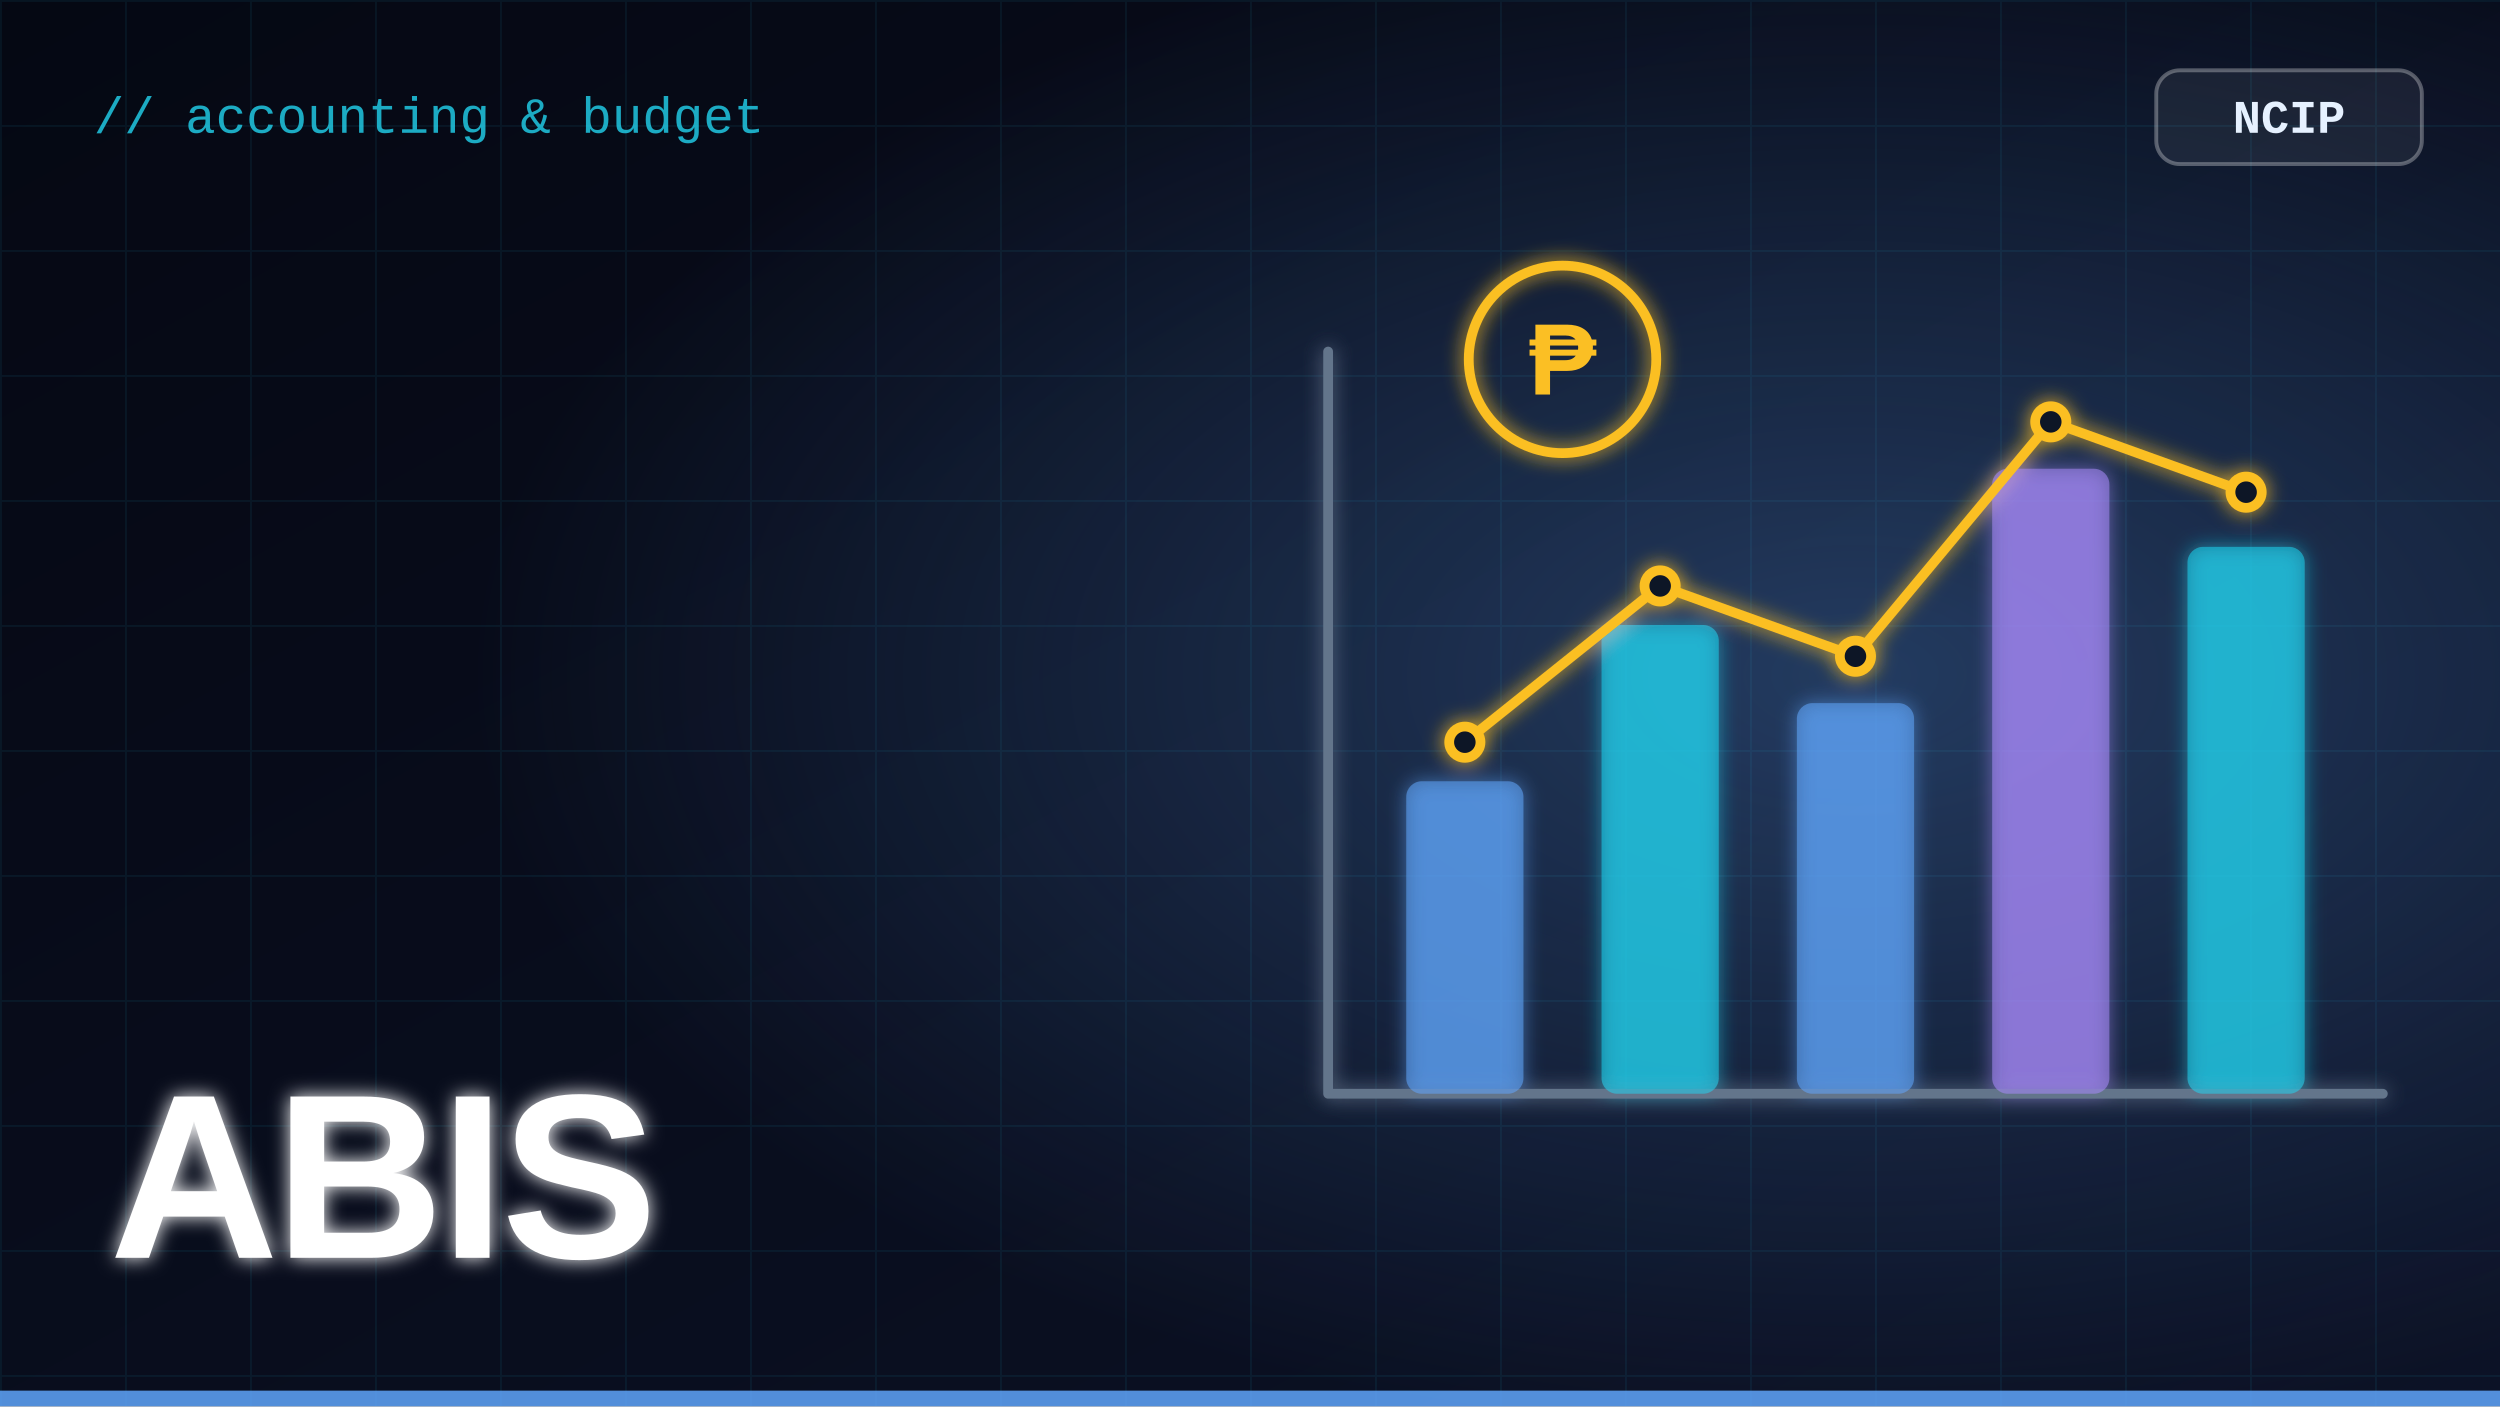
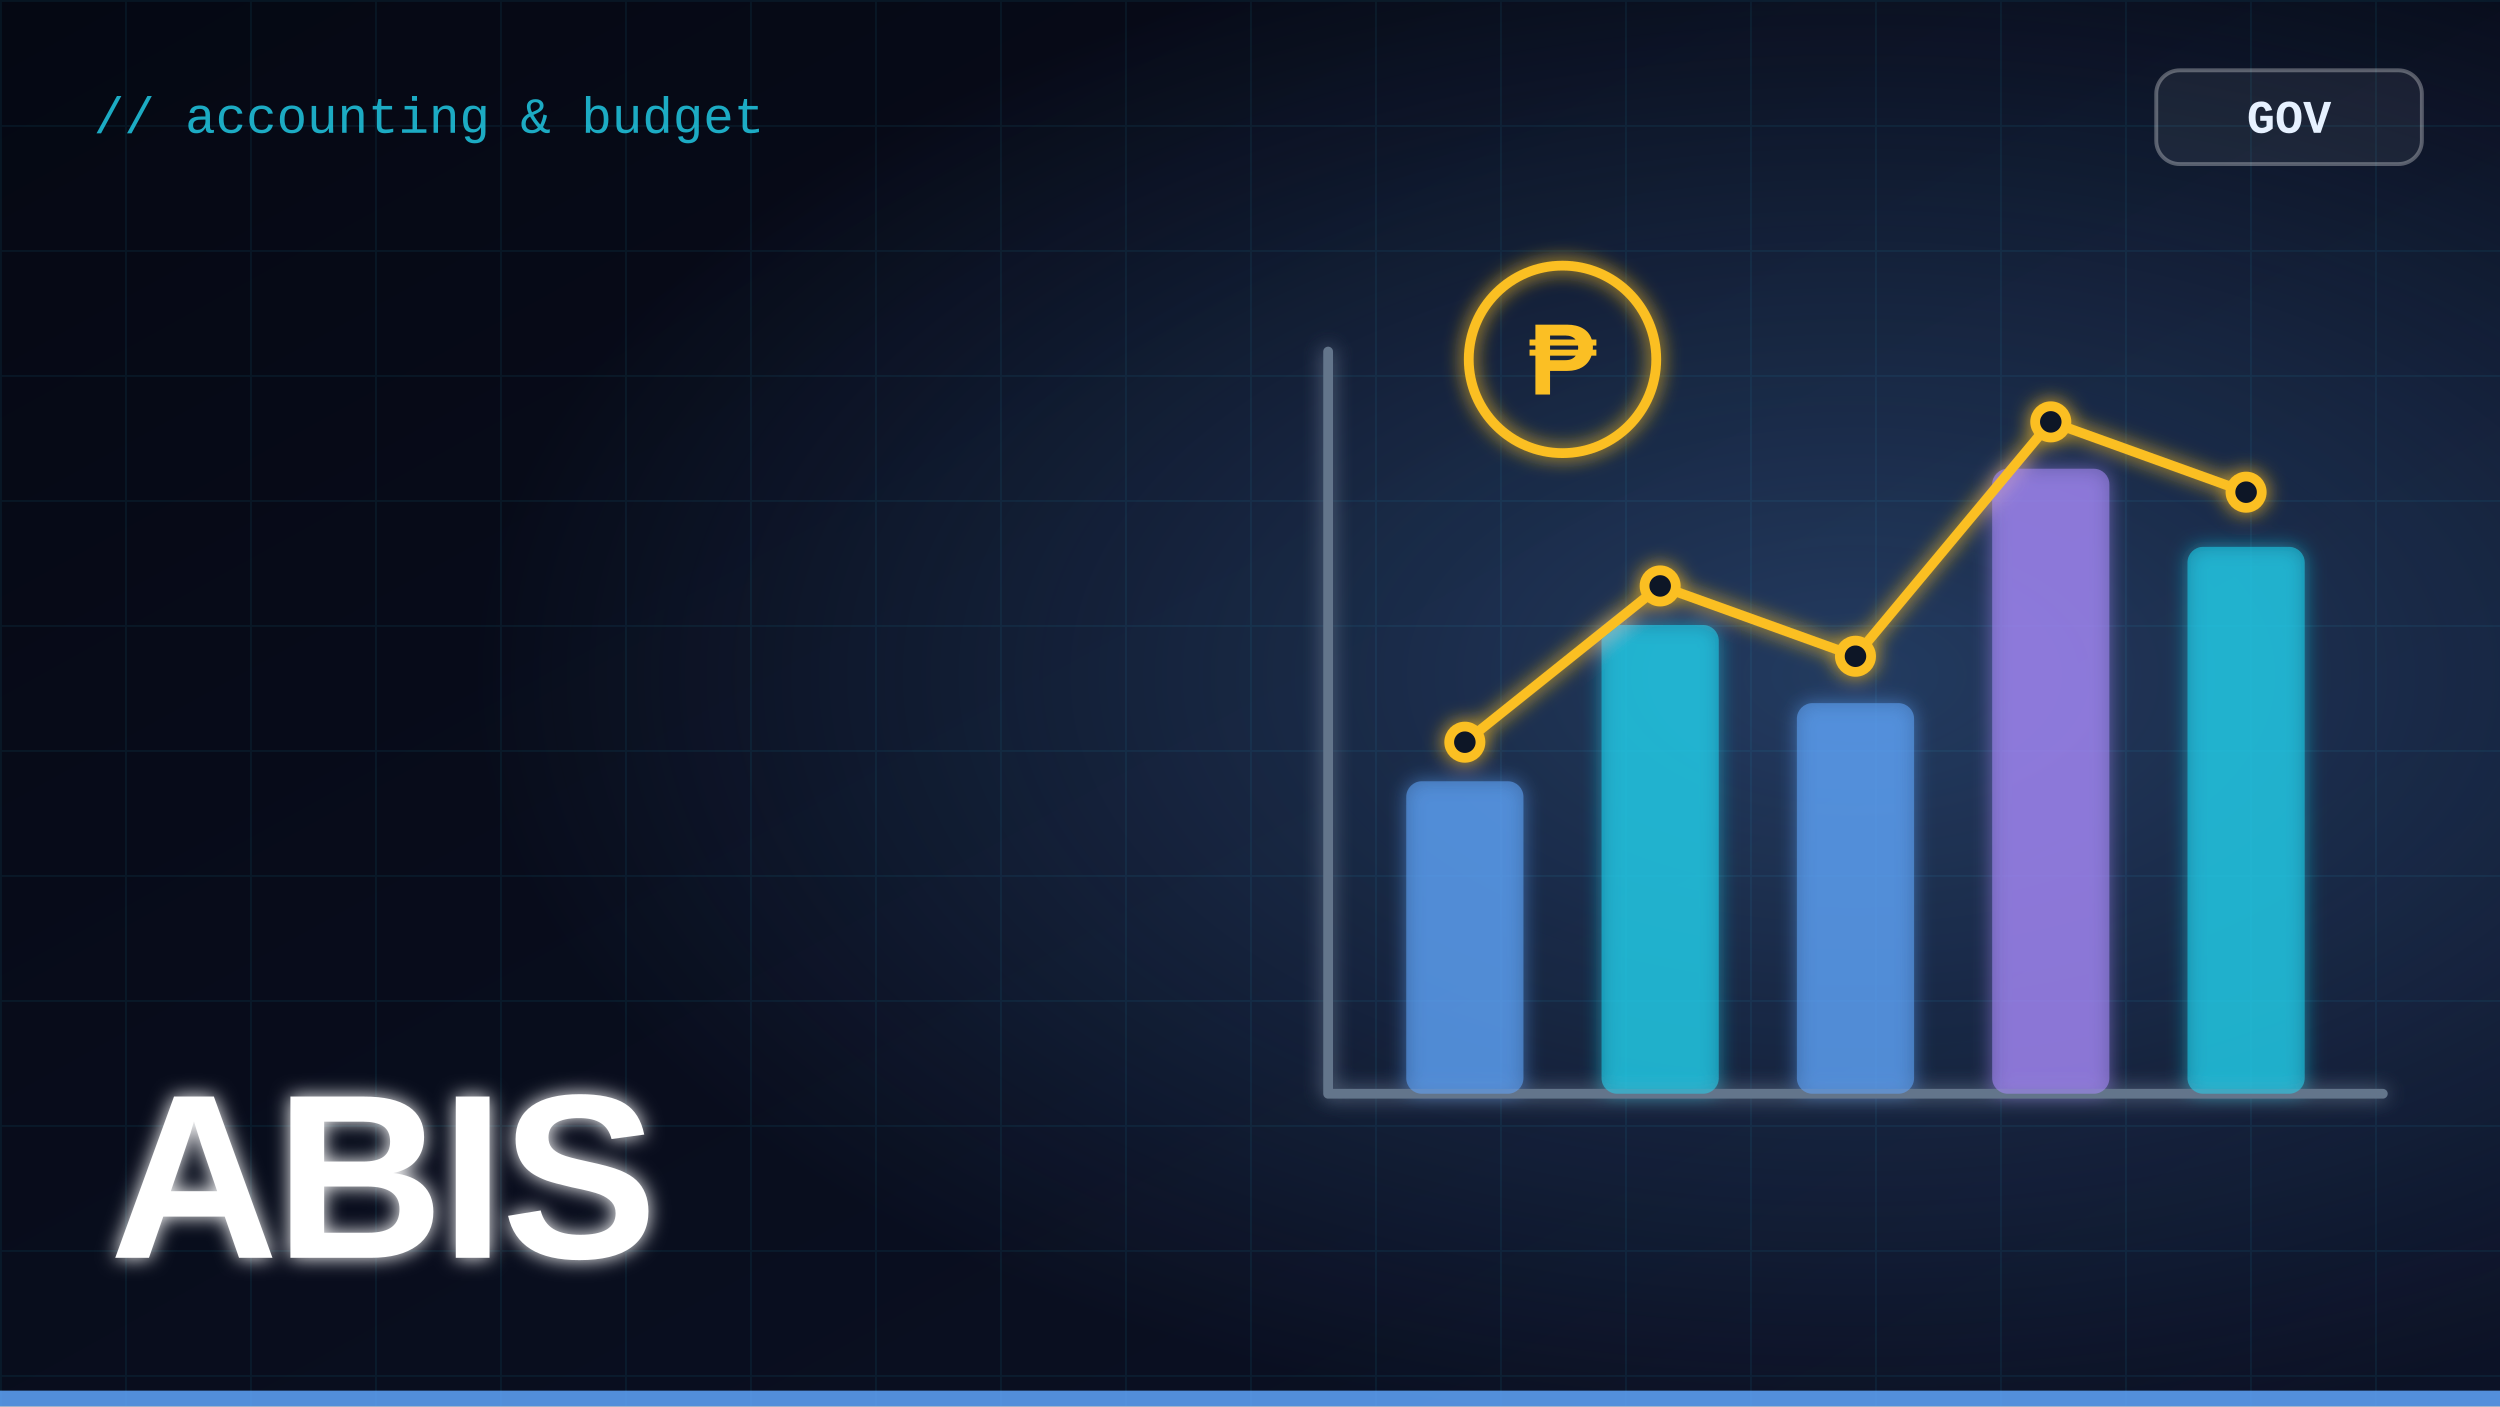
<svg xmlns="http://www.w3.org/2000/svg" viewBox="0 0 640 360" width="640" height="360">
  <defs>
    <linearGradient id="bg" x1="0" y1="0" x2="1" y2="1">
      <stop offset="0" stop-color="#050813" />
      <stop offset="1" stop-color="#0c1226" />
    </linearGradient>
    <radialGradient id="glow" cx="0.74" cy="0.48" r="0.55">
      <stop offset="0" stop-color="#60a5fa" stop-opacity="0.30" />
      <stop offset="1" stop-color="#60a5fa" stop-opacity="0" />
    </radialGradient>
    <pattern id="grid" width="32" height="32" patternUnits="userSpaceOnUse">
      <path d="M32 0H0V32" fill="none" stroke="#22d3ee" stroke-opacity="0.07" />
    </pattern>
    <filter id="neon" x="-30%" y="-30%" width="160%" height="160%">
      <feGaussianBlur stdDeviation="2.4" result="b" />
      <feMerge>
        <feMergeNode in="b" />
        <feMergeNode in="SourceGraphic" />
      </feMerge>
    </filter>
  </defs>
  <rect width="640" height="360" fill="url(#bg)" />
  <rect width="640" height="360" fill="url(#grid)" />
  <rect width="640" height="360" fill="url(#glow)" />
  <g filter="url(#neon)" fill="none" stroke-width="2.5" stroke-linecap="round" stroke-linejoin="round">
    <path d="M340 280h270M340 280V90" stroke="#64748b" />
    <rect x="360" y="200" width="30" height="80" rx="4" fill="#60a5fa" fill-opacity=".55" stroke="none" />
    <rect x="410" y="160" width="30" height="120" rx="4" fill="#22d3ee" fill-opacity=".55" stroke="none" />
    <rect x="460" y="180" width="30" height="100" rx="4" fill="#60a5fa" fill-opacity=".55" stroke="none" />
    <rect x="510" y="120" width="30" height="160" rx="4" fill="#a78bfa" fill-opacity=".55" stroke="none" />
    <rect x="560" y="140" width="30" height="140" rx="4" fill="#22d3ee" fill-opacity=".55" stroke="none" />
    <path d="M375 190L425 150 475 168 525 108 575 126" stroke="#fbbf24" />
    <circle cx="375" cy="190" r="4" fill="#0c1226" stroke="#fbbf24" />
    <circle cx="425" cy="150" r="4" fill="#0c1226" stroke="#fbbf24" />
    <circle cx="475" cy="168" r="4" fill="#0c1226" stroke="#fbbf24" />
    <circle cx="525" cy="108" r="4" fill="#0c1226" stroke="#fbbf24" />
    <circle cx="575" cy="126" r="4" fill="#0c1226" stroke="#fbbf24" />
    <circle cx="400" cy="92" r="24" stroke="#fbbf24" />
  </g>
  <text x="400" y="101" font-family="'Segoe UI','Helvetica Neue',Arial,sans-serif" font-size="26" font-weight="700" fill="#fbbf24" fill-opacity="1" text-anchor="middle">₱</text>
  <text x="24" y="34" font-family="Consolas,'Courier New',monospace" font-size="13" font-weight="400" fill="#22d3ee" fill-opacity="0.8" text-anchor="start">// accounting &amp; budget</text>
  <rect x="552" y="18" width="68" height="24" rx="6" fill="#ffffff" fill-opacity=".06" stroke="#ffffff" stroke-opacity=".3" />
-   <text x="586" y="34" font-family="Consolas,'Courier New',monospace" font-size="12" font-weight="700" fill="#e6f1ff" fill-opacity="1" text-anchor="middle">NCIP</text>
+   <text x="586" y="34" font-family="Consolas,'Courier New',monospace" font-size="12" font-weight="700" fill="#e6f1ff" fill-opacity="1" text-anchor="middle">GOV</text>
  <text x="28" y="322" font-family="'Segoe UI','Helvetica Neue',Arial,sans-serif" font-size="60" font-weight="800" fill="#ffffff" filter="url(#neon)" letter-spacing="-1">ABIS</text>
  <rect x="0" y="356" width="640" height="4" fill="#60a5fa" fill-opacity="0.85" />
</svg>
